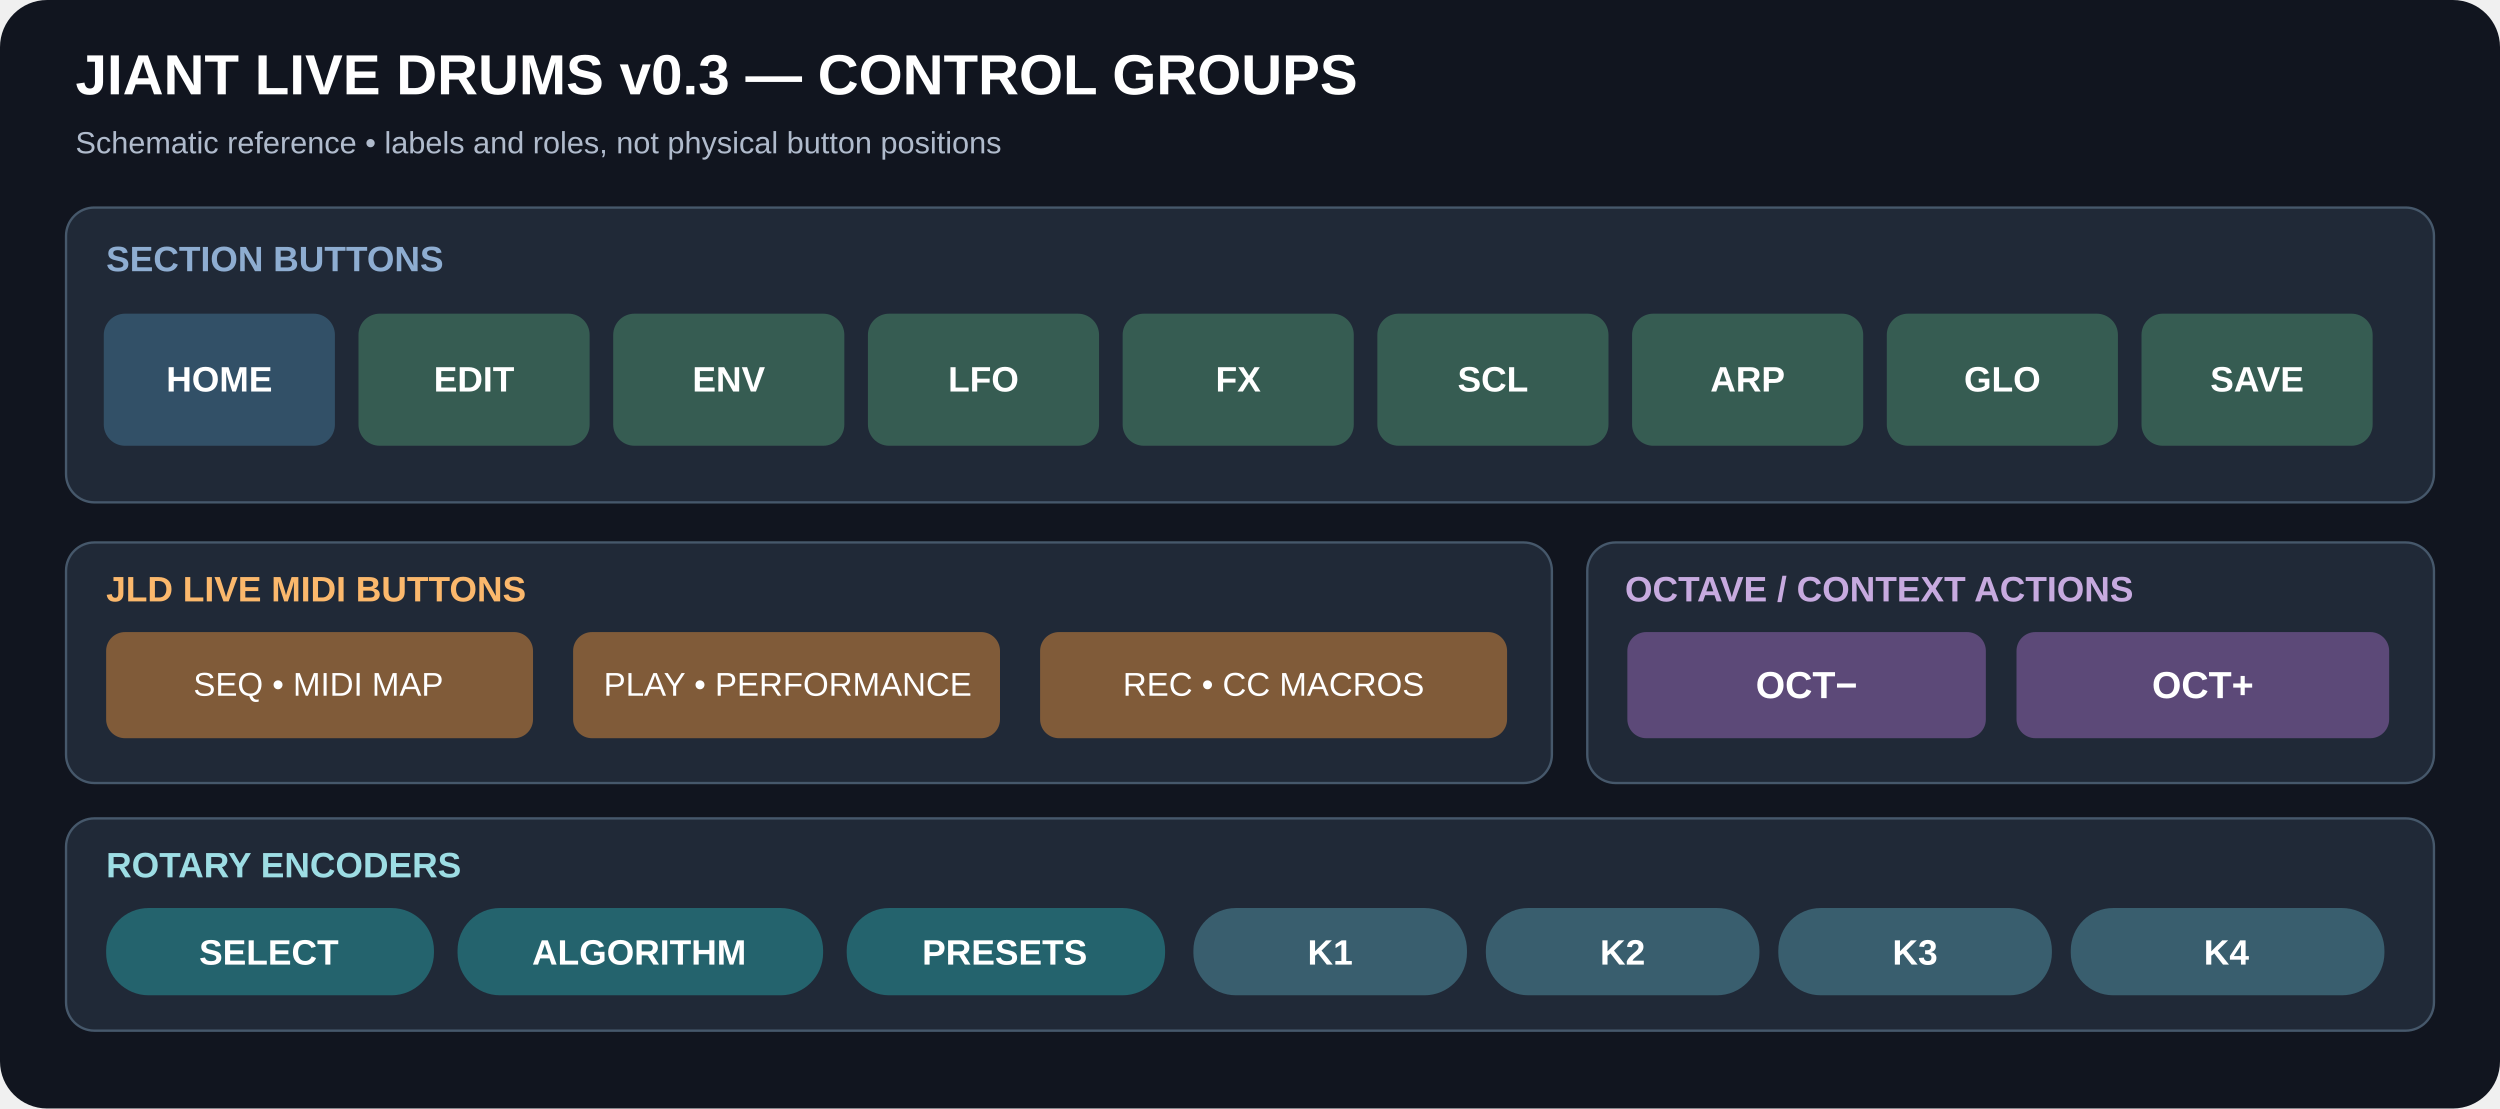
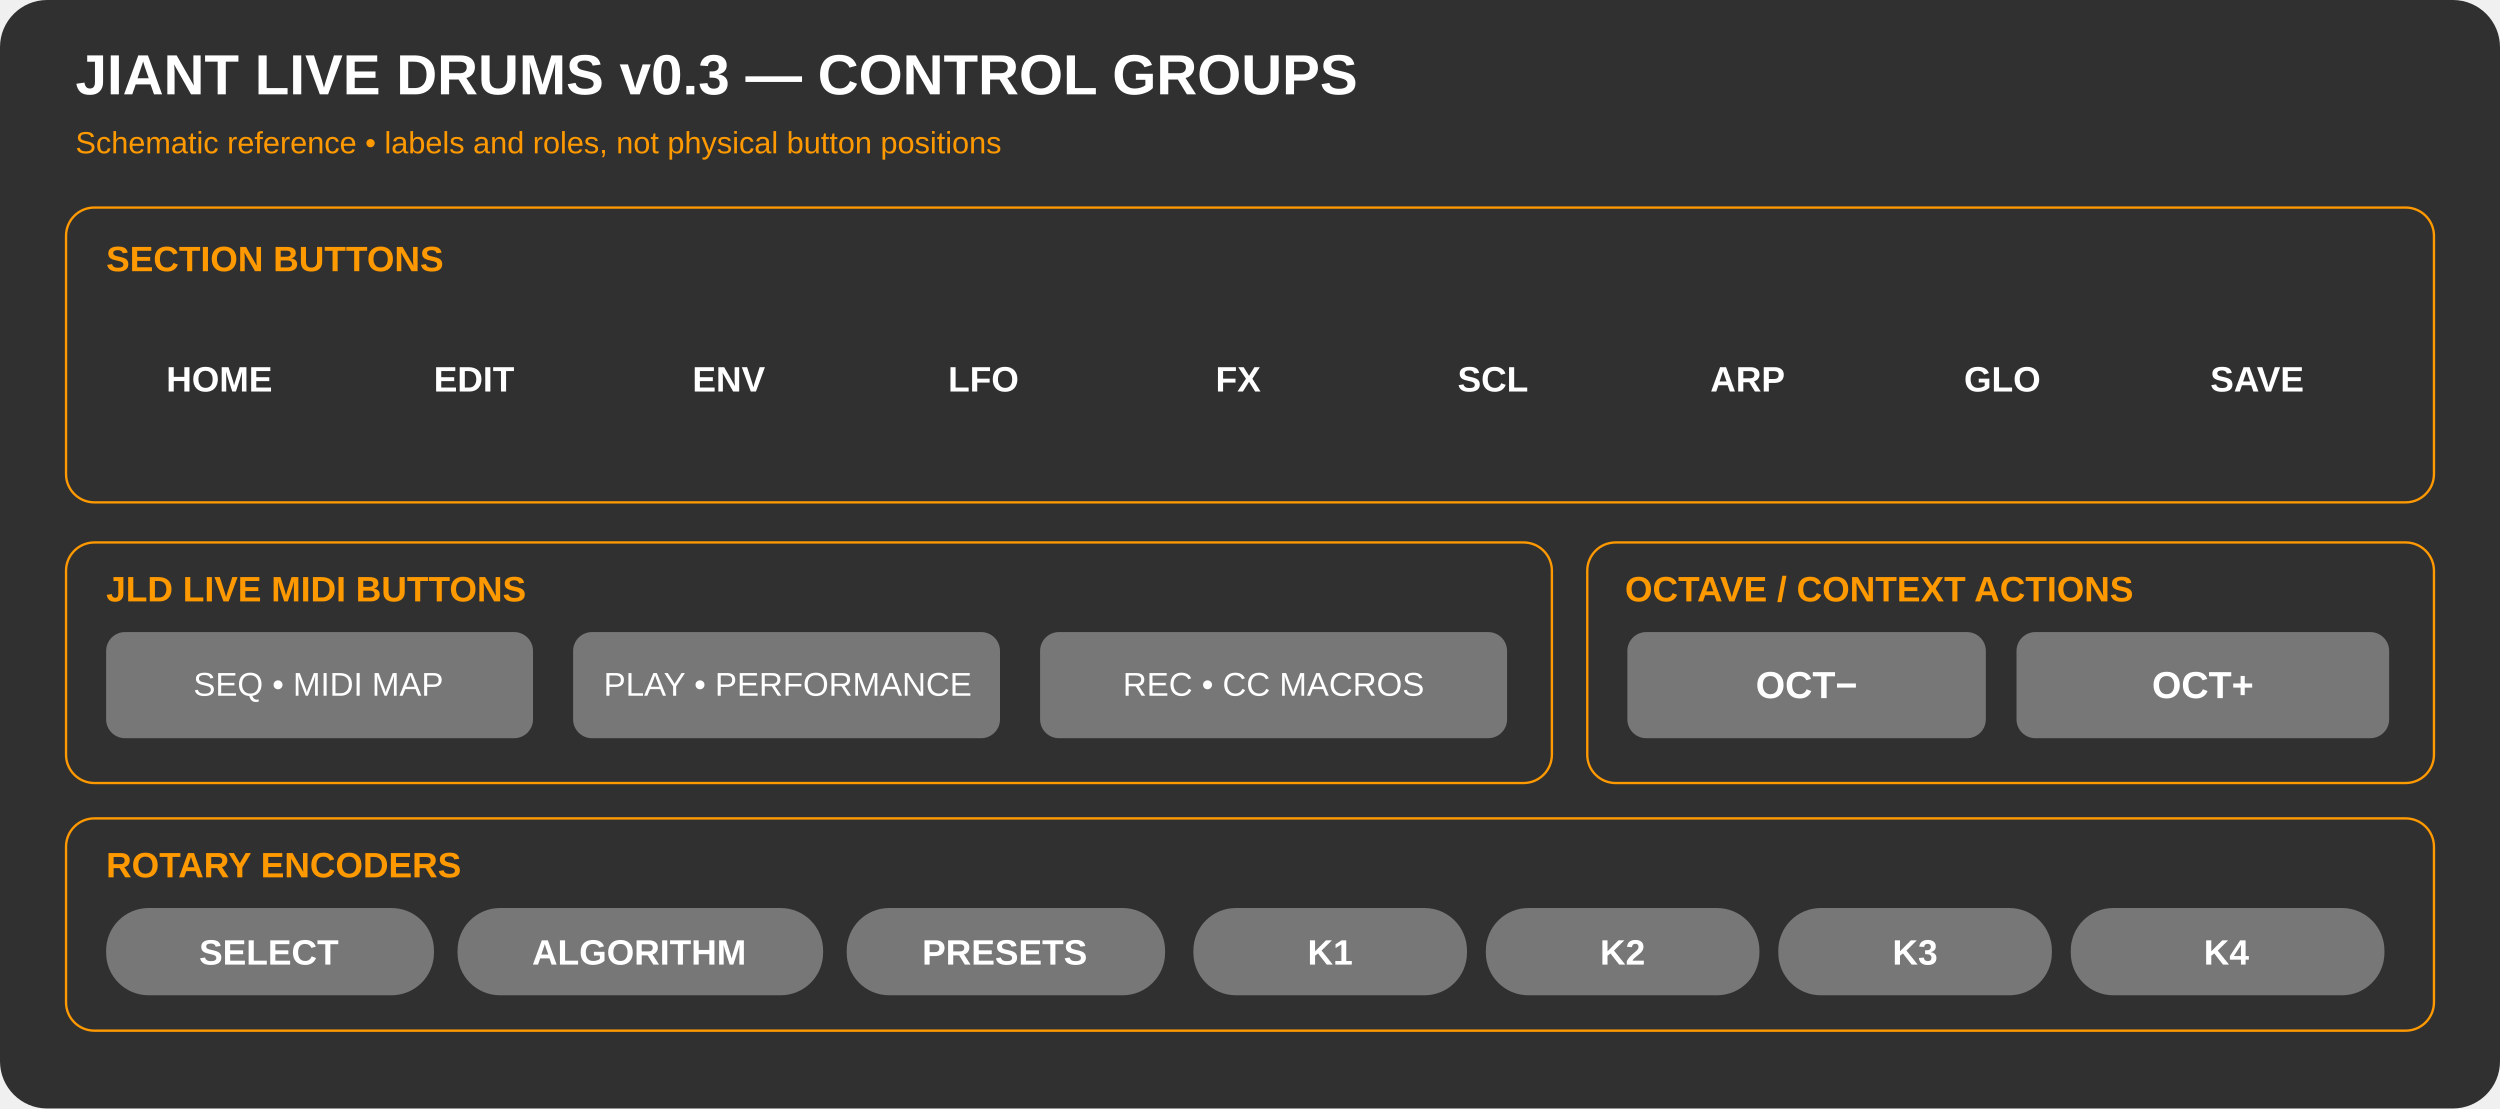
<svg xmlns="http://www.w3.org/2000/svg" width="1060" height="470" viewBox="0 0 1060 470" role="img" aria-labelledby="title desc">
-   <rect width="1060" height="470" rx="20" fill="#11151f" />
+   <rect width="1060" height="470" rx="20" fill="#303030" />
  <text x="32" y="40" fill="#fff" font-family="Arial,sans-serif" font-size="24" font-weight="bold">JIANT LIVE DRUMS v0.3 — CONTROL GROUPS</text>
-   <text x="32" y="65" fill="#b0bbcc" font-family="Arial,sans-serif" font-size="13">Schematic reference • labels and roles, not physical button positions</text>
-   <rect x="28" y="88" width="1004" height="125" rx="12" fill="#202937" stroke="#46586b" />
-   <text x="45" y="115" fill="#8eadd1" font-family="Arial,sans-serif" font-weight="bold" font-size="15">SECTION BUTTONS</text>
+   <text x="32" y="65" fill="#ff9900" font-family="Arial,sans-serif" font-size="13">Schematic reference • labels and roles, not physical button positions</text>
+   <rect x="28" y="88" width="1004" height="125" rx="12" fill="#303030" stroke="#ff9900" />
+   <text x="45" y="115" fill="#ff9900" font-family="Arial,sans-serif" font-weight="bold" font-size="15">SECTION BUTTONS</text>
  <g font-family="Arial,sans-serif" font-size="15" font-weight="bold" text-anchor="middle">
-     <rect x="44" y="133" width="98" height="56" rx="9" fill="#325067" />
+     <rect x="44" y="133" width="98" height="56" rx="9" fill="#303030" />
    <text x="93" y="166" fill="#fff">HOME</text>
-     <rect x="152" y="133" width="98" height="56" rx="9" fill="#365c52" />
+     <rect x="152" y="133" width="98" height="56" rx="9" fill="#303030" />
    <text x="201" y="166" fill="#fff">EDIT</text>
-     <rect x="260" y="133" width="98" height="56" rx="9" fill="#365c52" />
+     <rect x="260" y="133" width="98" height="56" rx="9" fill="#303030" />
    <text x="309" y="166" fill="#fff">ENV</text>
-     <rect x="368" y="133" width="98" height="56" rx="9" fill="#365c52" />
+     <rect x="368" y="133" width="98" height="56" rx="9" fill="#303030" />
    <text x="417" y="166" fill="#fff">LFO</text>
-     <rect x="476" y="133" width="98" height="56" rx="9" fill="#365c52" />
+     <rect x="476" y="133" width="98" height="56" rx="9" fill="#303030" />
    <text x="525" y="166" fill="#fff">FX</text>
-     <rect x="584" y="133" width="98" height="56" rx="9" fill="#365c52" />
+     <rect x="584" y="133" width="98" height="56" rx="9" fill="#303030" />
    <text x="633" y="166" fill="#fff">SCL</text>
-     <rect x="692" y="133" width="98" height="56" rx="9" fill="#365c52" />
+     <rect x="692" y="133" width="98" height="56" rx="9" fill="#303030" />
    <text x="741" y="166" fill="#fff">ARP</text>
-     <rect x="800" y="133" width="98" height="56" rx="9" fill="#365c52" />
+     <rect x="800" y="133" width="98" height="56" rx="9" fill="#303030" />
    <text x="849" y="166" fill="#fff">GLO</text>
-     <rect x="908" y="133" width="98" height="56" rx="9" fill="#365c52" />
+     <rect x="908" y="133" width="98" height="56" rx="9" fill="#303030" />
    <text x="957" y="166" fill="#fff">SAVE</text>
  </g>
-   <rect x="28" y="230" width="630" height="102" rx="12" fill="#202937" stroke="#46586b" />
-   <text x="45" y="255" fill="#fbb86c" font-family="Arial,sans-serif" font-size="15" font-weight="bold">JLD LIVE MIDI BUTTONS</text>
+   <rect x="28" y="230" width="630" height="102" rx="12" fill="#303030" stroke="#ff9900" />
+   <text x="45" y="255" fill="#ff9900" font-family="Arial,sans-serif" font-size="15" font-weight="bold">JLD LIVE MIDI BUTTONS</text>
  <g font-family="Arial,sans-serif" font-size="14" text-anchor="middle">
-     <rect x="45" y="268" width="181" height="45" rx="8" fill="#805b39" />
+     <rect x="45" y="268" width="181" height="45" rx="8" fill="#777777" />
    <text x="135" y="295" fill="#fff">SEQ • MIDI MAP</text>
-     <rect x="243" y="268" width="181" height="45" rx="8" fill="#805b39" />
+     <rect x="243" y="268" width="181" height="45" rx="8" fill="#777777" />
    <text x="334" y="295" fill="#fff">PLAY • PERFORMANCE</text>
-     <rect x="441" y="268" width="198" height="45" rx="8" fill="#805b39" />
+     <rect x="441" y="268" width="198" height="45" rx="8" fill="#777777" />
    <text x="540" y="295" fill="#fff">REC • CC MACROS</text>
  </g>
-   <rect x="673" y="230" width="359" height="102" rx="12" fill="#202937" stroke="#46586b" />
-   <text x="689" y="255" fill="#c7aadf" font-family="Arial,sans-serif" font-size="15" font-weight="bold">OCTAVE / CONTEXT ACTIONS</text>
+   <rect x="673" y="230" width="359" height="102" rx="12" fill="#303030" stroke="#ff9900" />
+   <text x="689" y="255" fill="#ff9900" font-family="Arial,sans-serif" font-size="15" font-weight="bold">OCTAVE / CONTEXT ACTIONS</text>
  <g font-family="Arial,sans-serif" font-size="16" font-weight="bold" text-anchor="middle">
-     <rect x="690" y="268" width="152" height="45" rx="8" fill="#5c4978" />
+     <rect x="690" y="268" width="152" height="45" rx="8" fill="#777777" />
    <text x="766" y="296" fill="#fff">OCT−</text>
-     <rect x="855" y="268" width="158" height="45" rx="8" fill="#5c4978" />
+     <rect x="855" y="268" width="158" height="45" rx="8" fill="#777777" />
    <text x="934" y="296" fill="#fff">OCT+</text>
  </g>
-   <rect x="28" y="347" width="1004" height="90" rx="12" fill="#202937" stroke="#46586b" />
-   <text x="45" y="372" fill="#9ddde4" font-family="Arial,sans-serif" font-size="15" font-weight="bold">ROTARY ENCODERS</text>
+   <rect x="28" y="347" width="1004" height="90" rx="12" fill="#303030" stroke="#ff9900" />
+   <text x="45" y="372" fill="#ff9900" font-family="Arial,sans-serif" font-size="15" font-weight="bold">ROTARY ENCODERS</text>
  <g font-family="Arial,sans-serif" font-size="15" font-weight="bold" text-anchor="middle">
-     <rect x="45" y="385" width="139" height="37" rx="18" fill="#24636d" />
+     <rect x="45" y="385" width="139" height="37" rx="18" fill="#777777" />
    <text x="114" y="409" fill="#fff">SELECT</text>
-     <rect x="194" y="385" width="155" height="37" rx="18" fill="#24636d" />
+     <rect x="194" y="385" width="155" height="37" rx="18" fill="#777777" />
    <text x="271" y="409" fill="#fff">ALGORITHM</text>
-     <rect x="359" y="385" width="135" height="37" rx="18" fill="#24636d" />
+     <rect x="359" y="385" width="135" height="37" rx="18" fill="#777777" />
    <text x="426" y="409" fill="#fff">PRESETS</text>
-     <rect x="506" y="385" width="116" height="37" rx="18" fill="#395e6e" />
+     <rect x="506" y="385" width="116" height="37" rx="18" fill="#777777" />
    <text x="564" y="409" fill="#fff">K1</text>
-     <rect x="630" y="385" width="116" height="37" rx="18" fill="#395e6e" />
+     <rect x="630" y="385" width="116" height="37" rx="18" fill="#777777" />
    <text x="688" y="409" fill="#fff">K2</text>
-     <rect x="754" y="385" width="116" height="37" rx="18" fill="#395e6e" />
+     <rect x="754" y="385" width="116" height="37" rx="18" fill="#777777" />
    <text x="812" y="409" fill="#fff">K3</text>
-     <rect x="878" y="385" width="133" height="37" rx="18" fill="#395e6e" />
+     <rect x="878" y="385" width="133" height="37" rx="18" fill="#777777" />
    <text x="944" y="409" fill="#fff">K4</text>
  </g>
</svg>
